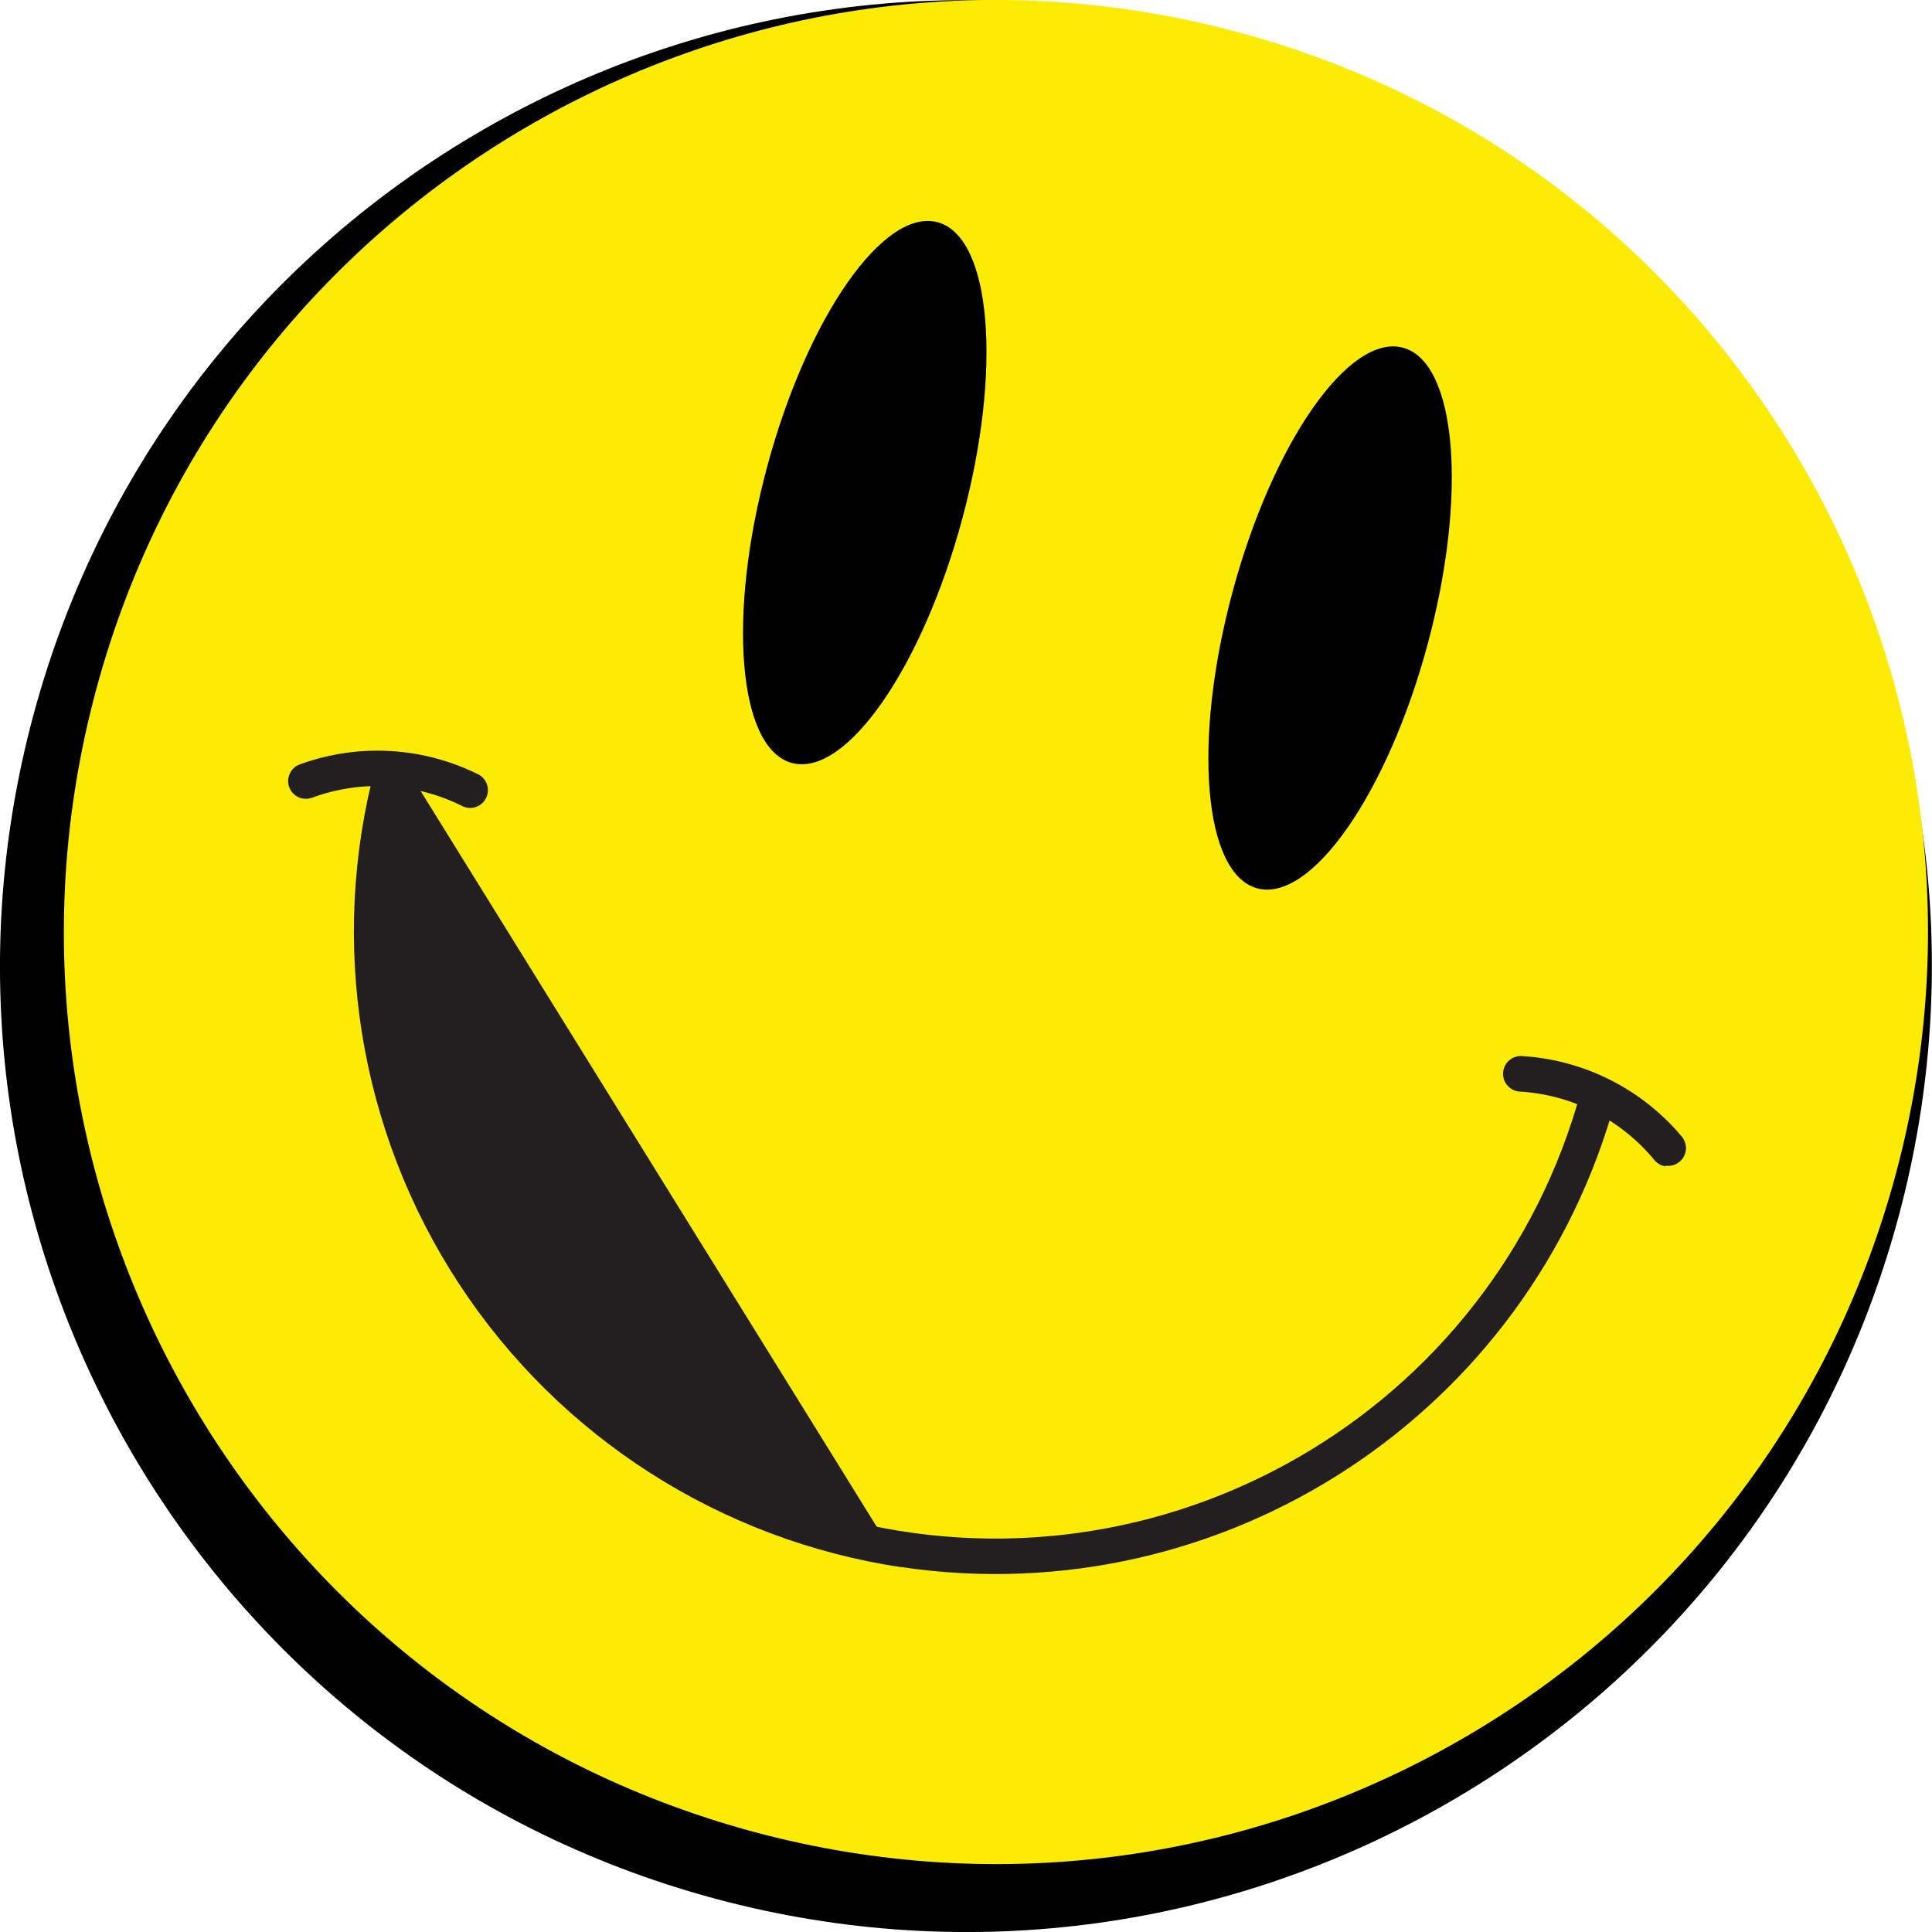
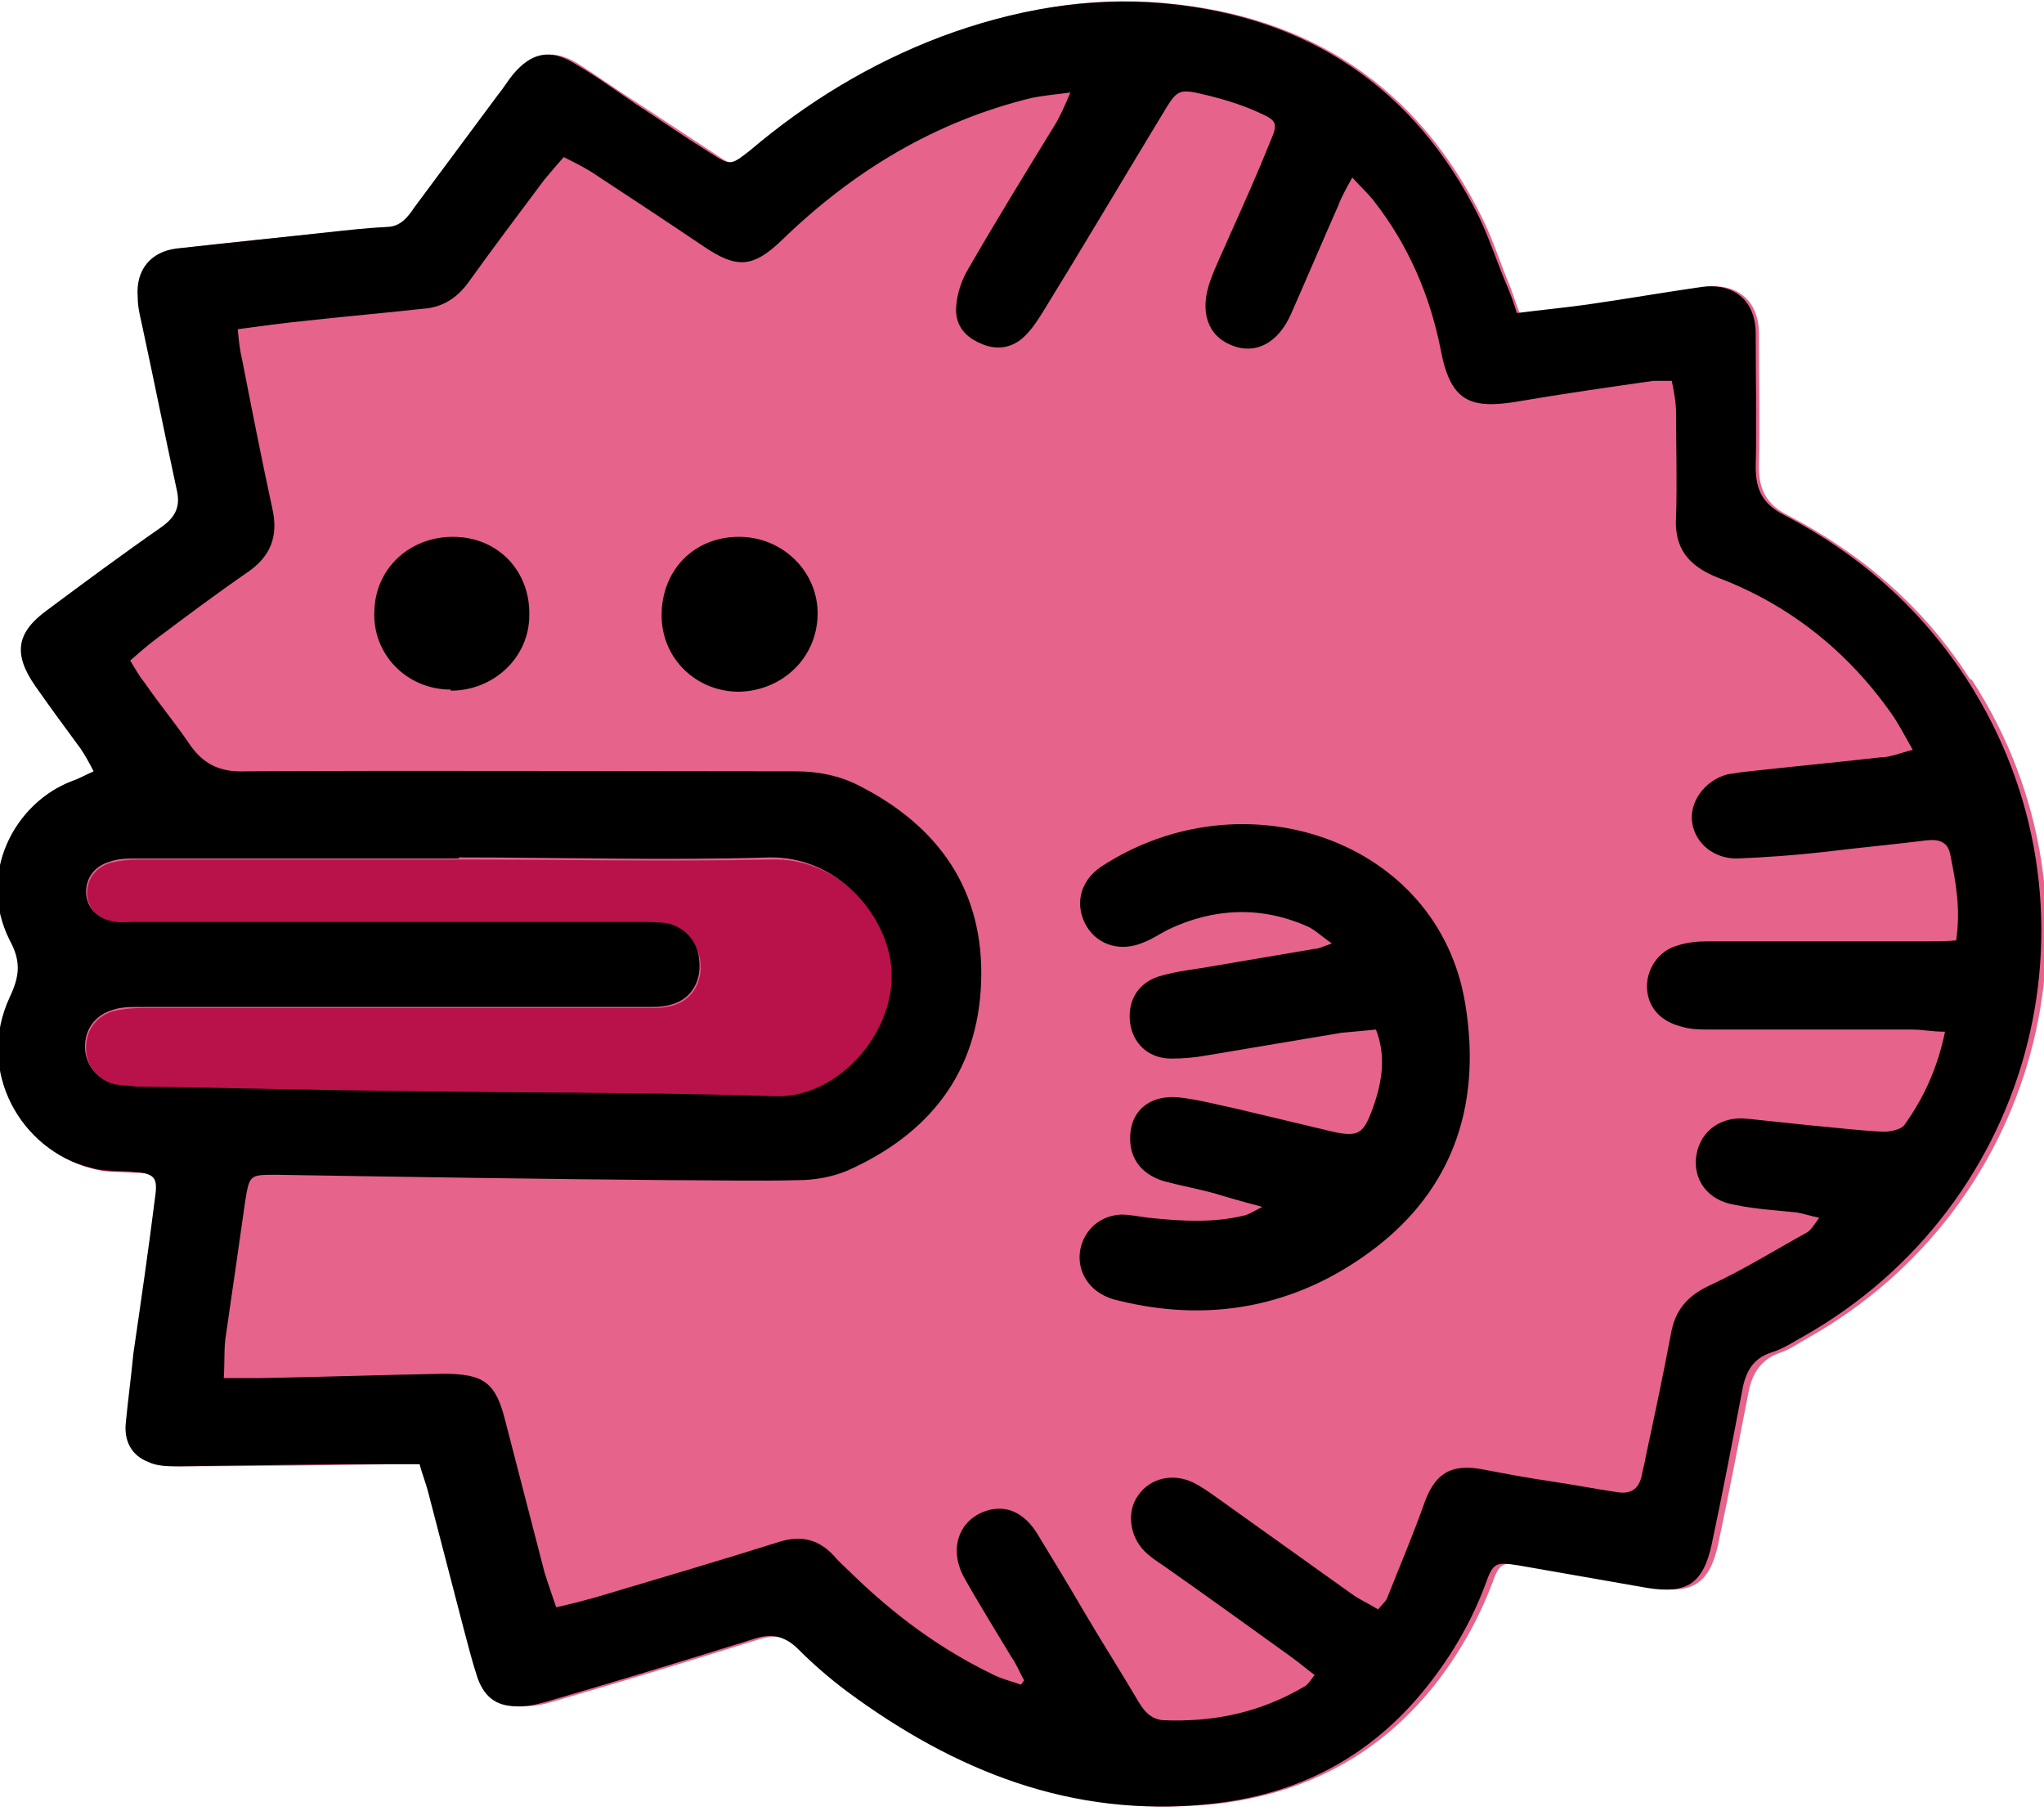
- <svg xmlns="http://www.w3.org/2000/svg" id="Layer_1" data-name="Layer 1" viewBox="0 0 168.31 168.31">
+ <svg xmlns="http://www.w3.org/2000/svg" id="Layer_2" data-name="Layer 2" version="1.1" viewBox="0 0 190 168.3">
  <defs>
-     <style>.cls-1{fill:#fceb04;}.cls-2{fill:#231f20;}</style>
+     <style>
+       .cls-1 {
+         fill: #e6638b;
+       }
+ 
+       .cls-1, .cls-2, .cls-3 {
+         stroke-width: 0px;
+       }
+ 
+       .cls-2 {
+         fill: #b9124a;
+       }
+ 
+       .cls-3 {
+         fill: #000;
+       }
+     </style>
  </defs>
-   <path d="M2.92,62.26A84.13,84.13,0,1,0,106,2.92,84.13,84.13,0,0,0,2.92,62.26" />
-   <path class="cls-1" d="M8.38,60.07a81.18,81.18,0,1,0,99.5-57.26A81.18,81.18,0,0,0,8.38,60.07" />
-   <path class="cls-2" d="M35.74,67.45l-3-.8a56,56,0,0,0,45.83,69.89" />
-   <path class="cls-2" d="M78.59,136.53a56,56,0,0,0,62.17-40.78l-3-.81A52.9,52.9,0,0,1,73,132.22" />
-   <path d="M107.38,51.55c-3.51,13-2.54,24.58,2.15,25.84s11.34-8.26,14.84-21.26,2.54-24.58-2.15-25.84-11.34,8.26-14.84,21.26" />
-   <path d="M66.84,40.63c-3.51,13-2.54,24.58,2.15,25.84S80.32,58.21,83.83,45.2s2.54-24.58-2.15-25.84S70.34,27.62,66.84,40.63" />
-   <path class="cls-2" d="M145.1,101.55A1.55,1.55,0,0,0,146.5,99a19.72,19.72,0,0,0-13.94-7,1.55,1.55,0,0,0-.23,3.09,16.48,16.48,0,0,1,11.82,6,1.54,1.54,0,0,0,.95.52" />
-   <path class="cls-2" d="M26.44,69.57a1.52,1.52,0,0,0,.73-.07,16.52,16.52,0,0,1,13.22.78,1.55,1.55,0,0,0,1.35-2.78,19.71,19.71,0,0,0-15.59-.92,1.55,1.55,0,0,0,.28,3" />
+   <path class="cls-2" d="M91,91.5c-.3,8.4-4.8,14.1-12.4,17.5-1.4.6-3.1.9-4.6.9-3.9.1-7.8,0-11.7,0-12.3-.1-24.5-.3-36.8-.5l-13-.4c-1.3-.1-2.7,0-4-.4-6.3-1.6-10.6-8.9-7.4-15.8.9-1.9,1.1-3.3,0-5.3-3.1-6.2.5-12.8,5.8-14.8.6-.2.9-.4,2-.5l13.6-.2c17.1-.1,34.1,0,51.2,0,2.1,0,4,.4,5.8,1.3,7.5,3.8,11.7,9.8,11.4,18.3Z" />
+   <path class="cls-1" d="M183.1,63.1c-4.2-6.6-10-11.6-16.9-15.2-2-1-2.7-2.4-2.7-4.5.1-4.1,0-8.3,0-12.4,0-3.1-2.1-4.8-5.2-4.3-3.5.5-6.9,1.1-10.4,1.7-2.2.3-4.4.6-6.6.8-.4-1-.6-1.7-.9-2.5-.9-2.1-1.6-4.4-2.6-6.4C131.8,8.1,121.8,1.5,108.4.3c-7.1-.7-14,.6-20.6,3.1-6.6,2.5-12.5,6-17.8,10.6-1.8,1.5-1.8,1.5-3.7.2-2.3-1.5-4.7-3.1-7-4.6-1.9-1.2-3.7-2.5-5.6-3.7-2.3-1.4-3.9-1-5.7,1-.5.6-1,1.3-1.4,1.9-2.6,3.5-5.2,7-7.8,10.5-.7.9-1.3,1.8-2.6,1.8-1.8.1-3.6.3-5.5.5-4.7.5-9.3.9-14,1.5-2.5.3-3.8,2-3.6,4.5,0,.9.2,1.7.4,2.6,1,5.1,2,10.2,3.2,15.2.4,1.6,0,2.7-1.4,3.6-3.6,2.5-7.1,5.1-10.6,7.7-2.9,2.2-3.2,4.1-1.1,7.1,1.4,1.9,2.8,3.8,4.2,5.8.4.6.8,1.3,1.2,2.1-.9.4-1.4.7-2,.9-5.3,2-9,8.6-5.8,14.8,1,2,.8,3.4,0,5.3-3.1,6.8,1.2,14.2,7.4,15.8,1.3.3,2.7.3,4,.4,2.1.2,2.4.5,2.1,2.5-.7,4.8-1.4,9.6-2,14.4-.3,2.1-.6,4.3-.7,6.4-.1,1.7.6,3,2.1,3.7.8.3,1.9.4,2.8.4,6.7,0,13.4-.1,20.1-.2.8,0,1.6,0,2.6,0,.3,1.1.6,1.8.8,2.6,1.1,4.2,2.2,8.5,3.3,12.7.4,1.5.8,3.1,1.3,4.6.7,2,1.9,2.8,4,2.6,1,0,2-.3,3-.6,6.2-1.8,12.4-3.7,18.5-5.6,1.7-.5,3-.4,4.3.9,1.4,1.4,2.9,2.7,4.5,3.9,10,7.4,20.9,11.8,33.6,10.5,8.3-.9,15.2-4.5,20.4-11,2.3-2.9,4.1-6.1,5.4-9.5.7-2,1-2,3-1.7,4,.7,8,1.4,12,2.1,3.6.6,5.2-.4,6-4,1-4.7,1.9-9.4,2.8-14,.3-1.7,1-3.1,2.8-3.8,1-.3,1.8-.9,2.7-1.4,21.9-12.3,28.9-40.2,15.3-61.2ZM72.2,102c-12.1-.4-24.2-.4-36.3-.5-7.7-.1-15.5-.2-23.2-.4-.6,0-1.3,0-1.9-.2-1.7-.4-2.8-1.8-2.8-3.5,0-1.6.9-2.9,2.5-3.4.8-.2,1.7-.3,2.6-.3,7.9,0,15.8,0,23.7,0,8,0,15.9,0,23.9,0,.8,0,1.6-.1,2.3-.4,1.5-.6,2.3-2.2,2.1-3.9-.2-1.7-1.4-3.1-3.1-3.5-.8-.1-1.6-.1-2.4-.1-15.7,0-31.4,0-47.1,0-.7,0-1.4,0-2.1-.1-1.4-.3-2.3-1.4-2.3-2.7,0-1.3.8-2.4,2.2-2.8.8-.2,1.7-.3,2.6-.3,10,0,19.9,0,29.9,0h0c9.6,0,19.3.2,28.9,0,6-.2,10.3,4.7,11.2,9.2,1.3,6.4-4.5,13.3-10.6,13Z" />
+   <path class="cls-3" d="M39.3,136.1c-1,0-1.8,0-2.6,0-6.7,0-13.4.1-20.1.2-.9,0-2,0-2.8-.4-1.6-.6-2.3-2-2.1-3.7.2-2.1.5-4.3.7-6.4.7-4.8,1.4-9.6,2-14.4.3-2,0-2.3-2.1-2.5-1.3-.1-2.7,0-4-.4-6.3-1.6-10.6-8.9-7.4-15.8.9-1.9,1.1-3.3,0-5.3-3.1-6.2.5-12.8,5.8-14.8.6-.2,1.1-.5,2-.9-.4-.8-.8-1.5-1.2-2.1-1.4-1.9-2.8-3.8-4.2-5.8-2.1-3-1.8-5,1.1-7.1,3.5-2.6,7-5.2,10.6-7.7,1.4-1,1.8-2,1.4-3.6-1.1-5.1-2.1-10.1-3.2-15.2-.2-.9-.4-1.7-.4-2.6-.2-2.5,1.2-4.2,3.6-4.5,4.7-.5,9.3-1,14-1.5,1.8-.2,3.6-.4,5.5-.5,1.3,0,2-.9,2.6-1.8,2.6-3.5,5.2-7,7.8-10.5.5-.6.9-1.3,1.4-1.9,1.7-2,3.4-2.4,5.7-1,1.9,1.1,3.7,2.4,5.6,3.7,2.3,1.5,4.6,3.1,7,4.6,1.9,1.2,1.9,1.2,3.7-.2,5.3-4.5,11.2-8.1,17.8-10.6,6.7-2.5,13.6-3.7,20.6-3.1,13.4,1.2,23.4,7.8,29.4,19.9,1,2.1,1.7,4.3,2.6,6.4.3.7.6,1.5.9,2.5,2.3-.3,4.5-.5,6.6-.8,3.5-.5,6.9-1.1,10.4-1.6,3.1-.5,5.2,1.2,5.2,4.3,0,4.1.1,8.3,0,12.4,0,2.2.7,3.5,2.7,4.5,6.9,3.6,12.6,8.6,16.9,15.2,13.6,21,6.6,48.9-15.3,61.2-.9.5-1.8,1.1-2.8,1.4-1.9.6-2.5,2-2.8,3.8-.9,4.7-1.8,9.4-2.8,14.1-.8,3.6-2.3,4.6-6,4-4-.7-8-1.4-12-2.1-2-.3-2.3-.3-3,1.7-1.3,3.5-3.1,6.6-5.4,9.5-5.2,6.6-12.1,10.2-20.4,11-12.7,1.3-23.6-3.1-33.6-10.5-1.6-1.2-3.1-2.5-4.5-3.9-1.3-1.3-2.6-1.5-4.3-.9-6.1,1.9-12.3,3.8-18.5,5.6-1,.3-2,.6-3,.6-2.1.1-3.3-.7-4-2.6-.5-1.5-.9-3.1-1.3-4.6-1.1-4.2-2.2-8.5-3.3-12.7-.2-.8-.5-1.5-.8-2.6ZM181.8,87.6c.5-3,0-5.6-.5-8.1-.2-1.2-1-1.5-2.1-1.4-3.2.4-6.5.7-9.7,1.1-2.7.3-5.4.5-8.1.6-2.1,0-3.8-1.4-4.1-3.3-.3-1.9,1.1-3.9,3.2-4.5.4-.1.8-.1,1.2-.2,4.4-.5,8.7-.9,13.1-1.4.9,0,1.8-.4,3-.7-.8-1.4-1.3-2.4-2-3.4-4.1-5.8-9.5-10.1-16.1-12.6-2.8-1.1-4.1-2.8-3.9-5.7.1-3.2,0-6.4,0-9.6,0-1-.2-2-.4-3-.8,0-1.2,0-1.7,0-4.2.6-8.4,1.2-12.5,1.9-4.6.8-6.4,0-7.3-4.9-1-5-3-9.6-6.1-13.6-.5-.7-1.2-1.3-2.1-2.3-.6,1.1-1,1.8-1.3,2.6-1.5,3.4-2.9,6.7-4.4,10.1-1.2,2.7-3.3,3.8-5.5,2.9-2.3-.9-3-3.2-2-6,.5-1.4,1.2-2.8,1.8-4.2,1.3-2.9,2.6-5.8,3.8-8.8.7-1.6.6-1.9-1-2.6-1.5-.7-3.1-1.2-4.7-1.6-2.9-.7-2.9-.7-4.4,1.8-3.7,6.1-7.3,12.2-11,18.2-.5.8-1,1.6-1.7,2.3-1.2,1.2-2.7,1.4-4.2.7-1.6-.7-2.4-1.9-2.2-3.6.1-1.1.5-2.3,1.1-3.3,2.6-4.5,5.3-8.9,8-13.3.5-.8.9-1.7,1.5-3.1-1.6.2-2.6.3-3.6.5-9,2.2-16.6,6.8-23.2,13.2-2.7,2.6-4.2,2.7-7.3.6-3.4-2.3-6.9-4.6-10.4-6.9-.8-.5-1.6-.9-2.6-1.4-.7.8-1.3,1.5-1.8,2.1-2.4,3.2-4.8,6.4-7.1,9.6-1.1,1.5-2.5,2.3-4.2,2.4-3.6.4-7.1.7-10.7,1.1-2.1.2-4.2.5-6.5.8.1,1.1.2,2,.4,2.8.9,4.6,1.8,9.2,2.8,13.8.6,2.6-.1,4.5-2.3,6-2.9,2-5.7,4.1-8.5,6.2-.8.6-1.6,1.3-2.4,2,.5.8.8,1.4,1.3,2,1.3,1.9,2.8,3.7,4.1,5.6,1.3,2,2.9,2.8,5.3,2.7,17.1-.1,34.1,0,51.2,0,2.1,0,4,.4,5.8,1.3,7.5,3.8,11.7,9.8,11.4,18.3-.3,8.4-4.8,14.1-12.4,17.5-1.4.6-3.1.9-4.6.9-3.9.1-7.8,0-11.7,0-12.3-.1-24.5-.3-36.8-.5-2.5,0-2.5,0-2.9,2.4-.6,4.2-1.2,8.4-1.8,12.5-.2,1.2-.1,2.5-.2,4,1.4,0,2.4,0,3.4,0,5.7-.1,11.3-.3,17-.4,3.8,0,4.9.8,5.8,4.5,1.2,4.6,2.4,9.3,3.6,13.9.3,1,.7,2.1,1.1,3.3,1.4-.3,2.5-.6,3.6-.9,5.7-1.7,11.5-3.4,17.2-5.2,2-.6,3.6-.2,5,1.3.5.6,1.1,1.1,1.7,1.7,3.9,3.8,8.2,7,13.2,9.4.8.4,1.7.6,2.5.9.1-.1.2-.3.3-.4-.4-.7-.7-1.5-1.2-2.2-1.5-2.5-3-4.9-4.4-7.4-1.4-2.6-.5-5.2,1.9-6.1,1.9-.7,3.7,0,5,2.2,1.4,2.3,2.8,4.6,4.2,7,1.7,2.9,3.5,5.7,5.2,8.6.5.8,1.1,1.5,2.2,1.6,4.7.2,9-.7,13.1-3.1.4-.2.6-.6,1-1.1-.8-.6-1.5-1.2-2.2-1.7-3.9-2.8-7.9-5.7-11.9-8.5-.6-.4-1.2-.8-1.7-1.3-1.4-1.4-1.7-3.7-.6-5.2,1.1-1.6,3.2-2.1,5.1-1.2.8.4,1.5.9,2.2,1.4,4.2,3,8.4,6,12.6,9,.7.5,1.6.9,2.4,1.4.4-.5.8-.8.9-1.2,1.1-2.8,2.3-5.6,3.3-8.4,1-3,2.5-4,5.6-3.4,2.1.4,4.2.8,6.3,1.1,2,.3,4.1.7,6.1,1,1.2.2,2-.2,2.3-1.5.1-.6.3-1.2.4-1.9.8-3.7,1.6-7.5,2.3-11.2.4-2.4,1.6-3.7,3.8-4.7,3-1.4,5.9-3.2,8.8-4.8.4-.2.7-.7,1.2-1.4-.9-.2-1.5-.4-2.1-.5-1.9-.2-3.8-.3-5.7-.7-2.6-.4-4-2.4-3.6-4.7.4-2.2,2.3-3.6,4.8-3.3,1.9.2,3.8.4,5.7.6,2.3.2,4.6.5,6.9.6.6,0,1.6-.2,1.9-.6,1.8-2.5,3.1-5.3,3.8-8.7-1.2,0-2.1-.2-3.1-.2-6.2,0-12.4,0-18.7,0-.9,0-1.9,0-2.8-.3-1.9-.5-3-1.8-3.1-3.5-.1-1.7,1-3.5,2.8-4,.9-.3,1.9-.4,2.8-.4,6.8,0,13.6,0,20.3,0,.9,0,1.9,0,3-.1ZM42.7,79.8h0c-10,0-19.9,0-29.9,0-.9,0-1.8,0-2.6.3-1.4.4-2.2,1.5-2.2,2.8,0,1.3.9,2.4,2.3,2.7.7.2,1.4.1,2.1.1,15.7,0,31.4,0,47.1,0,.8,0,1.6,0,2.4.1,1.7.3,3,1.7,3.1,3.5.2,1.7-.6,3.3-2.1,3.9-.7.3-1.5.4-2.3.4-8,0-15.9,0-23.9,0-7.9,0-15.8,0-23.7,0-.9,0-1.8,0-2.6.3-1.6.5-2.5,1.8-2.5,3.4,0,1.6,1.1,3.1,2.8,3.5.6.1,1.3.1,1.9.2,7.7.1,15.5.3,23.2.4,12.1.2,24.2.1,36.3.5,6.1.2,11.9-6.7,10.6-13-.9-4.5-5.2-9.3-11.2-9.2-9.6.3-19.3,0-28.9,0Z" />
+   <path class="cls-3" d="M117.4,112.2c-1.9-.5-3.3-.9-4.6-1.3-1.5-.4-3.1-.7-4.6-1.1-2.3-.7-3.4-2.4-3.1-4.7.3-2.1,2-3.3,4.4-3.1,1.9.2,3.7.7,5.6,1.1,2.9.7,5.9,1.4,8.8,2.1,2.3.5,2.8.2,3.6-1.9,1.1-2.9,1.3-5.3.4-7.6-1,.1-2.1.2-3.2.3-4.2.7-8.3,1.4-12.5,2.1-1.1.2-2.2.3-3.3.3-2,0-3.4-1.2-3.8-3-.4-2.1.5-3.9,2.5-4.6,1.3-.4,2.6-.6,4-.8,3.5-.6,7.1-1.2,10.6-1.8.4,0,.7-.2,1.6-.5-1-.7-1.6-1.3-2.3-1.6-4.3-1.9-8.7-1.7-12.9.3-.8.4-1.5.9-2.3,1.2-2.1.9-4.2.3-5.3-1.5-1.1-1.9-.7-4.1,1.3-5.5,13.2-8.7,31.4-2.6,33.9,12.7,1.6,9.7-1.3,17.9-9.6,23.6-6.8,4.7-14.5,6-22.6,4-.5-.1-1.1-.3-1.6-.6-1.6-.9-2.4-2.7-1.9-4.5.5-1.7,1.9-2.8,3.7-2.9.9,0,1.7.2,2.6.3,2.9.3,5.9.5,8.8-.2.5-.1.9-.4,1.9-.9Z" />
+   <path class="cls-3" d="M68.7,49.9c4.1,0,7.4,3.3,7.3,7.3-.1,4-3.3,7-7.3,7.1-4,0-7.2-3.1-7.2-7.1,0-4.2,3-7.3,7.2-7.3Z" />
+   <path class="cls-3" d="M41.9,64.1c-4.1,0-7.3-3.3-7.1-7.3.1-4,3.3-6.9,7.3-6.9,4.2,0,7.2,3.2,7.1,7.3,0,3.9-3.3,7-7.3,7Z" />
</svg>
